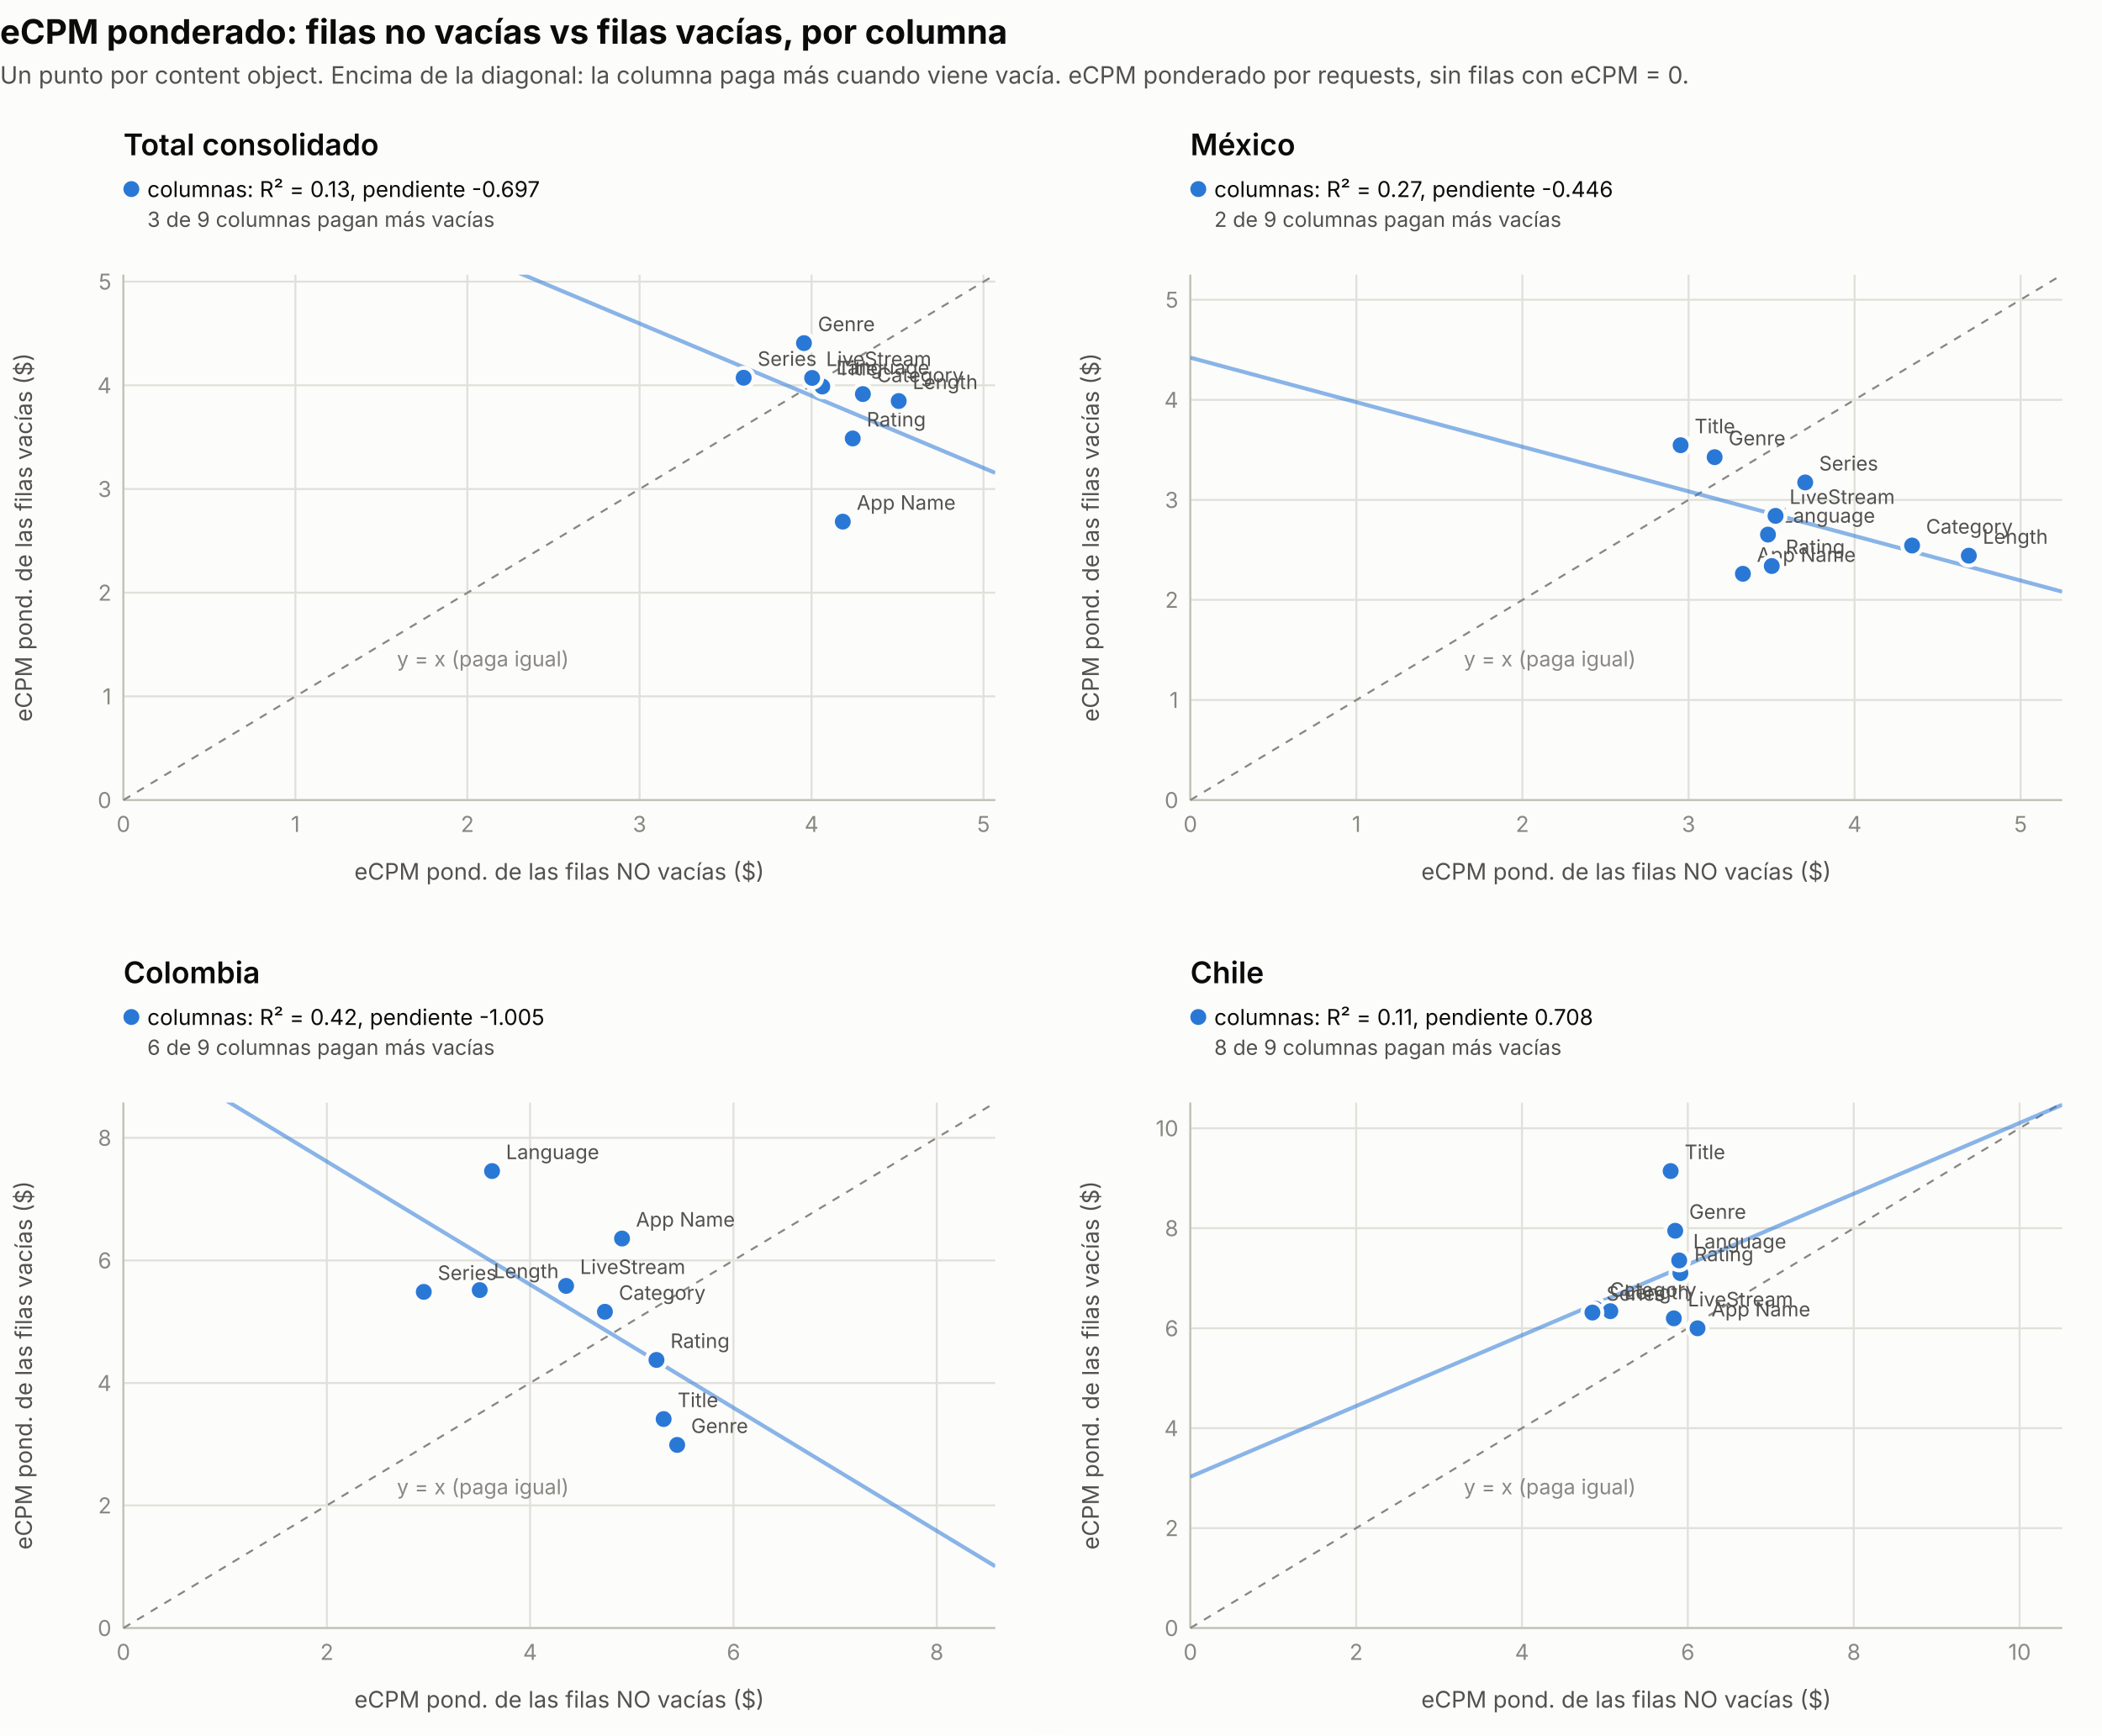
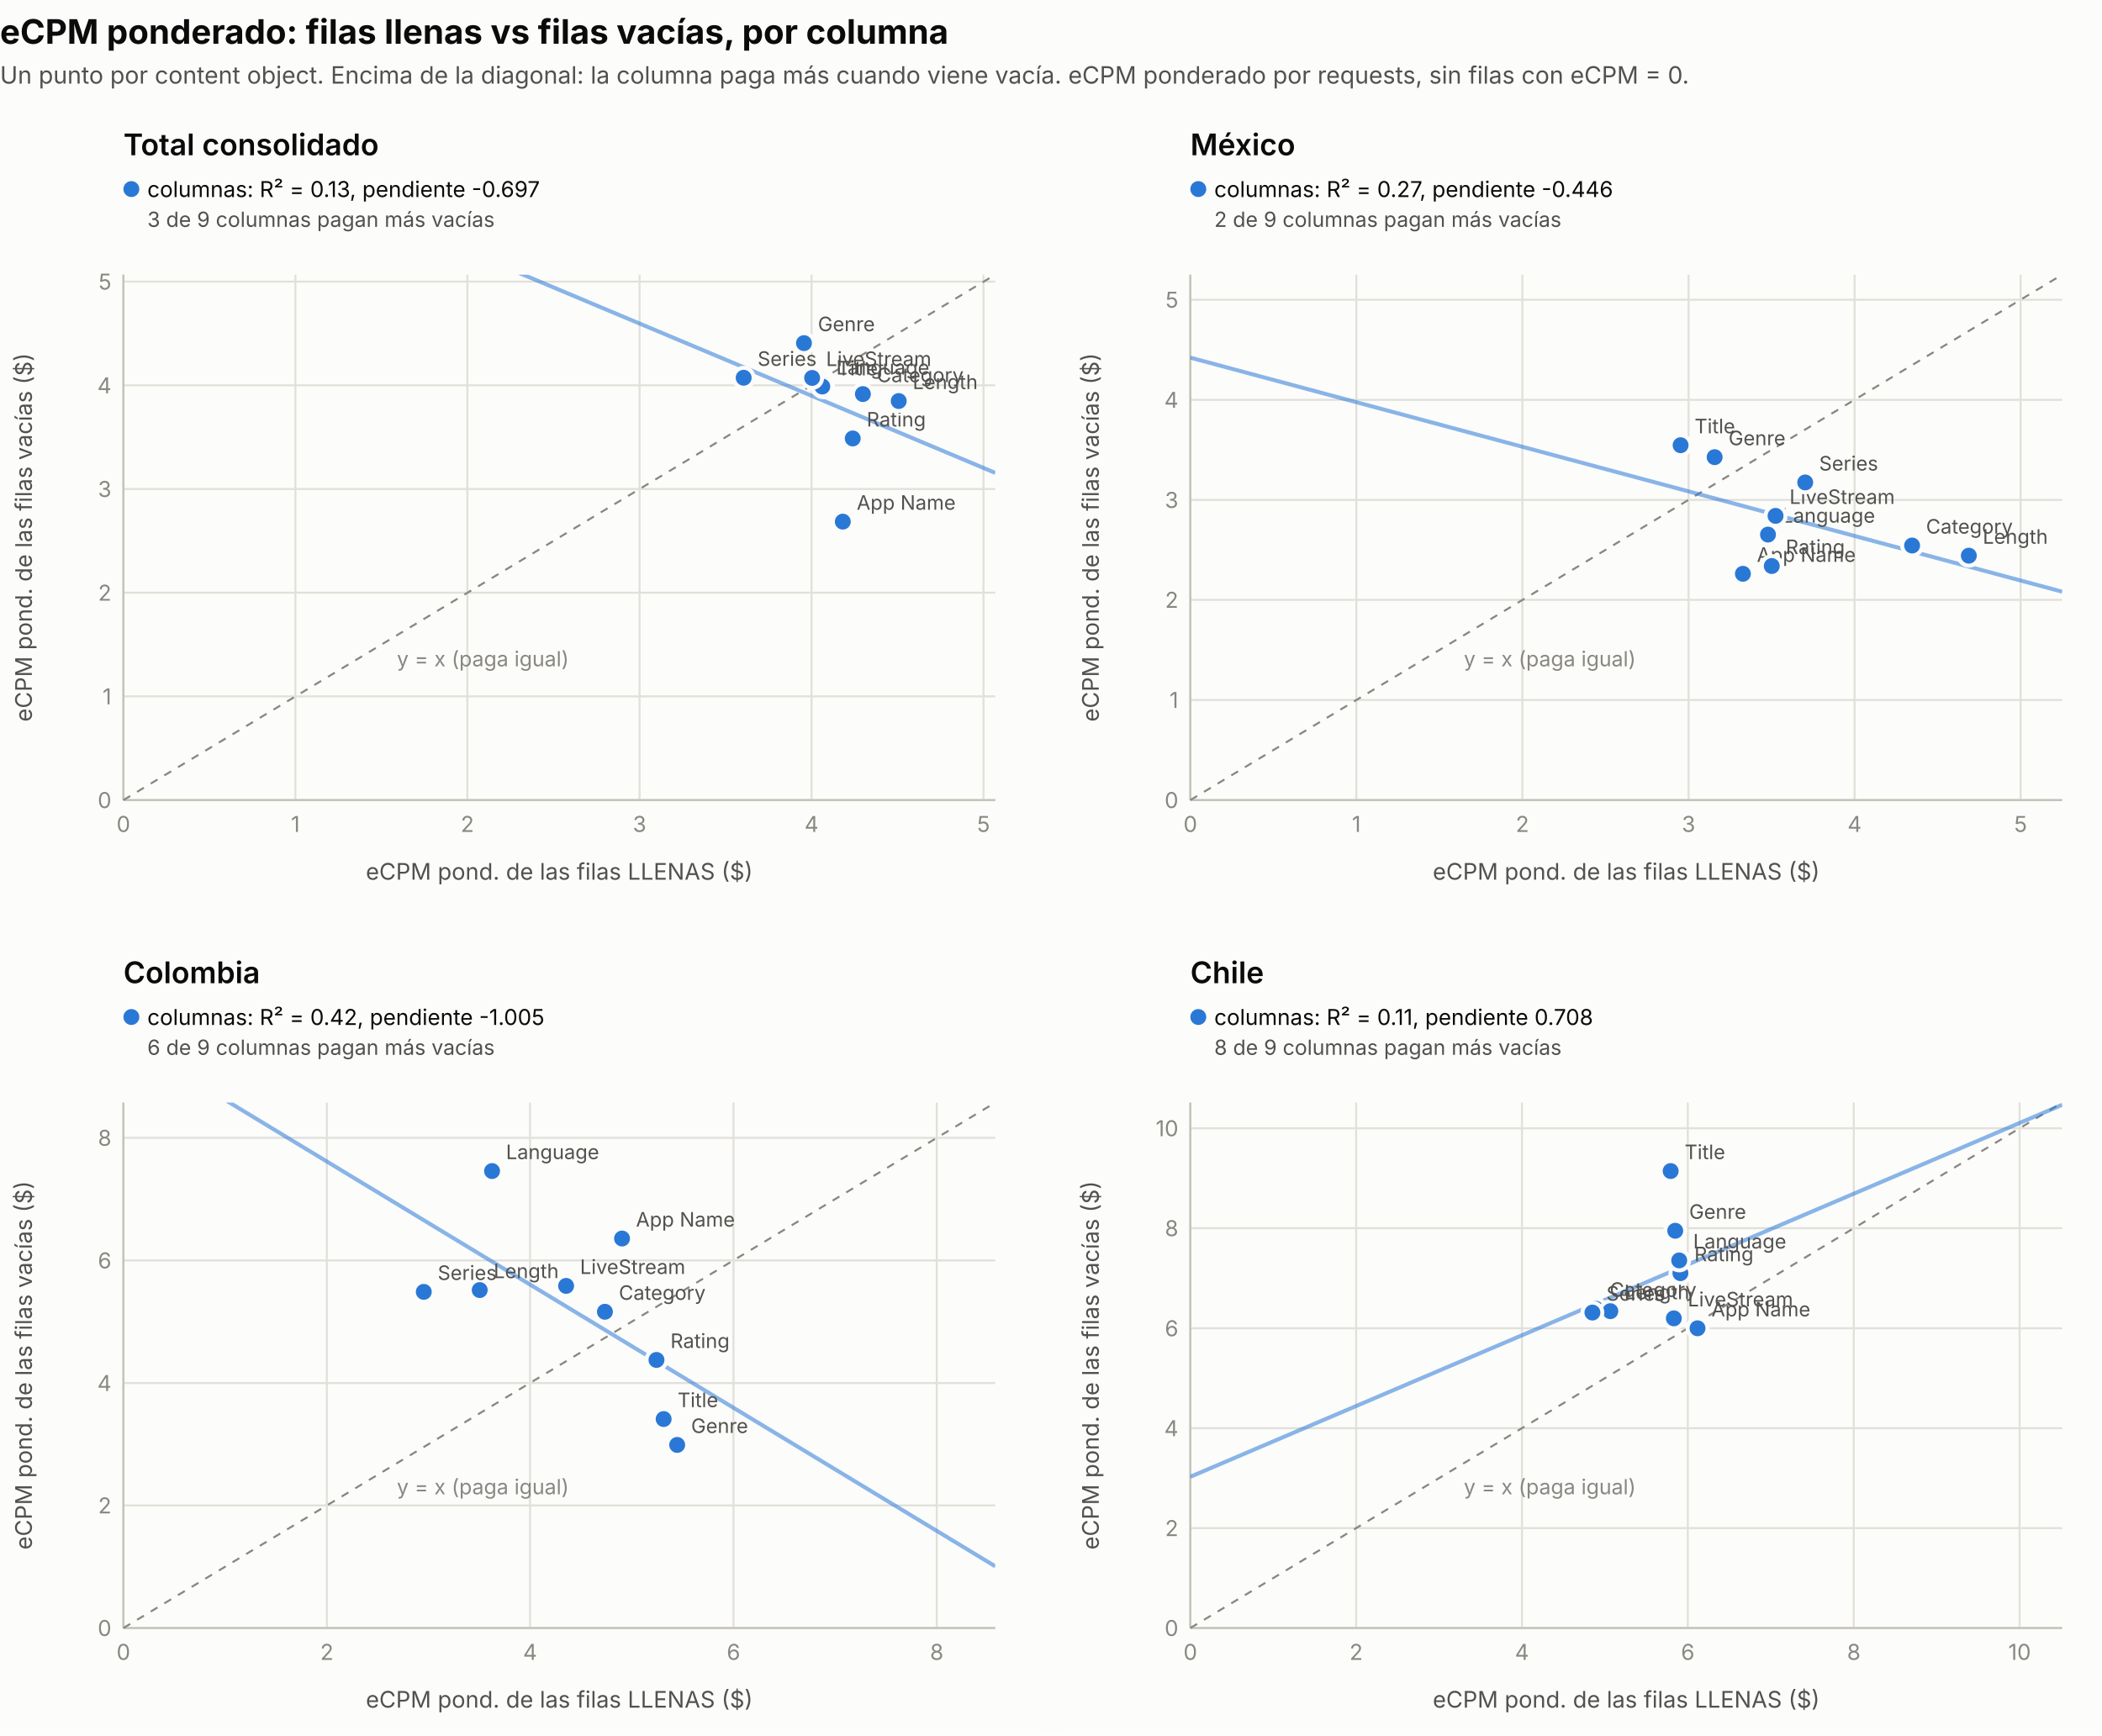
<svg xmlns="http://www.w3.org/2000/svg" width="1056" height="872" viewBox="0 0 1056 872" font-family="system-ui,-apple-system,Segoe UI,sans-serif">
  <rect width="1056" height="872" fill="#fcfcfb" />
-   <text x="0" y="22" font-size="17" font-weight="700" fill="#0b0b0b">eCPM ponderado: filas no vacías vs filas vacías, por columna</text>
+   <text x="0" y="22" font-size="17" font-weight="700" fill="#0b0b0b">eCPM ponderado: filas llenas vs filas vacías, por columna</text>
  <text x="0" y="42" font-size="12" fill="#52514e">Un punto por content object. Encima de la diagonal: la columna paga más cuando viene vacía. eCPM ponderado por requests, sin filas con eCPM = 0.</text>
  <g transform="translate(0,56)">
    <rect x="0" y="0" width="520" height="400" fill="#fcfcfb" />
    <text x="62" y="22" font-size="15" font-weight="600" fill="#0b0b0b">Total consolidado</text>
    <line x1="62.0" y1="82" x2="62.0" y2="346" stroke="#e1e0d9" stroke-width="1" />
    <text x="62.0" y="362" font-size="11" text-anchor="middle" fill="#898781">0</text>
    <line x1="148.4" y1="82" x2="148.4" y2="346" stroke="#e1e0d9" stroke-width="1" />
    <text x="148.4" y="362" font-size="11" text-anchor="middle" fill="#898781">1</text>
    <line x1="234.8" y1="82" x2="234.8" y2="346" stroke="#e1e0d9" stroke-width="1" />
    <text x="234.8" y="362" font-size="11" text-anchor="middle" fill="#898781">2</text>
    <line x1="321.3" y1="82" x2="321.3" y2="346" stroke="#e1e0d9" stroke-width="1" />
    <text x="321.3" y="362" font-size="11" text-anchor="middle" fill="#898781">3</text>
    <line x1="407.7" y1="82" x2="407.7" y2="346" stroke="#e1e0d9" stroke-width="1" />
    <text x="407.7" y="362" font-size="11" text-anchor="middle" fill="#898781">4</text>
    <line x1="494.1" y1="82" x2="494.1" y2="346" stroke="#e1e0d9" stroke-width="1" />
    <text x="494.1" y="362" font-size="11" text-anchor="middle" fill="#898781">5</text>
    <line x1="62" y1="346.0" x2="500" y2="346.0" stroke="#e1e0d9" stroke-width="1" />
    <text x="56" y="350.0" font-size="11" text-anchor="end" fill="#898781">0</text>
    <line x1="62" y1="293.9" x2="500" y2="293.9" stroke="#e1e0d9" stroke-width="1" />
    <text x="56" y="297.9" font-size="11" text-anchor="end" fill="#898781">1</text>
    <line x1="62" y1="241.8" x2="500" y2="241.8" stroke="#e1e0d9" stroke-width="1" />
    <text x="56" y="245.8" font-size="11" text-anchor="end" fill="#898781">2</text>
    <line x1="62" y1="189.7" x2="500" y2="189.7" stroke="#e1e0d9" stroke-width="1" />
    <text x="56" y="193.7" font-size="11" text-anchor="end" fill="#898781">3</text>
    <line x1="62" y1="137.6" x2="500" y2="137.6" stroke="#e1e0d9" stroke-width="1" />
    <text x="56" y="141.6" font-size="11" text-anchor="end" fill="#898781">4</text>
    <line x1="62" y1="85.5" x2="500" y2="85.5" stroke="#e1e0d9" stroke-width="1" />
    <text x="56" y="89.5" font-size="11" text-anchor="end" fill="#898781">5</text>
    <line x1="62" y1="346" x2="500" y2="346" stroke="#c3c2b7" stroke-width="1" />
    <line x1="62" y1="82" x2="62" y2="346" stroke="#c3c2b7" stroke-width="1" />
-     <text x="281.0" y="386" font-size="11.5" text-anchor="middle" fill="#52514e">eCPM pond. de las filas NO vacías ($)</text>
+     <text x="281.0" y="386" font-size="11.5" text-anchor="middle" fill="#52514e">eCPM pond. de las filas LLENAS ($)</text>
    <text transform="translate(16,214.0) rotate(-90)" font-size="11.5" text-anchor="middle" fill="#52514e">eCPM pond. de las filas vacías ($)</text>
    <clipPath id="clip0_0_5480">
      <rect x="62" y="82" width="438" height="264" />
    </clipPath>
    <line x1="62.0" y1="346.0" x2="500.0" y2="82.0" stroke="#898781" stroke-width="1" stroke-dasharray="4 4" />
    <text x="199.4" y="278.8" font-size="10.5" fill="#898781">y = x (paga igual)</text>
    <line clip-path="url(#clip0_0_5480)" x1="62.0" y1="-2.3" x2="500.0" y2="181.6" stroke="#2a78d6" stroke-width="2" stroke-opacity="0.55" />
    <circle cx="423.4" cy="206.1" r="5" fill="#2a78d6" stroke="#fcfcfb" stroke-width="2" />
    <text x="430.4" y="200.1" font-size="10" fill="#52514e">App Name</text>
    <circle cx="403.9" cy="116.4" r="5" fill="#2a78d6" stroke="#fcfcfb" stroke-width="2" />
    <text x="410.9" y="110.4" font-size="10" fill="#52514e">Genre</text>
    <circle cx="413.6" cy="138.6" r="5" fill="#2a78d6" stroke="#fcfcfb" stroke-width="2" />
    <text x="420.6" y="132.6" font-size="10" fill="#52514e">Title</text>
    <circle cx="428.4" cy="164.3" r="5" fill="#2a78d6" stroke="#fcfcfb" stroke-width="2" />
    <text x="435.4" y="158.3" font-size="10" fill="#52514e">Rating</text>
    <circle cx="413.1" cy="138.2" r="5" fill="#2a78d6" stroke="#fcfcfb" stroke-width="2" />
    <text x="420.1" y="132.2" font-size="10" fill="#52514e">Language</text>
    <circle cx="408.0" cy="133.9" r="5" fill="#2a78d6" stroke="#fcfcfb" stroke-width="2" />
    <text x="415.0" y="127.9" font-size="10" fill="#52514e">LiveStream</text>
    <circle cx="433.5" cy="142.0" r="5" fill="#2a78d6" stroke="#fcfcfb" stroke-width="2" />
    <text x="440.5" y="136.0" font-size="10" fill="#52514e">Category</text>
    <circle cx="451.5" cy="145.5" r="5" fill="#2a78d6" stroke="#fcfcfb" stroke-width="2" />
    <text x="458.5" y="139.5" font-size="10" fill="#52514e">Length</text>
    <circle cx="373.6" cy="133.8" r="5" fill="#2a78d6" stroke="#fcfcfb" stroke-width="2" />
    <text x="380.6" y="127.8" font-size="10" fill="#52514e">Series</text>
    <circle cx="66" cy="39" r="4" fill="#2a78d6" />
    <text x="74" y="43" font-size="11" fill="#0b0b0b">columnas: R² = 0.13, pendiente -0.697</text>
    <text x="74" y="58" font-size="10.5" fill="#52514e">3 de 9 columnas pagan más vacías</text>
  </g>
  <g transform="translate(536,56)">
    <rect x="0" y="0" width="520" height="400" fill="#fcfcfb" />
    <text x="62" y="22" font-size="15" font-weight="600" fill="#0b0b0b">México</text>
    <line x1="62.0" y1="82" x2="62.0" y2="346" stroke="#e1e0d9" stroke-width="1" />
    <text x="62.0" y="362" font-size="11" text-anchor="middle" fill="#898781">0</text>
    <line x1="145.4" y1="82" x2="145.4" y2="346" stroke="#e1e0d9" stroke-width="1" />
    <text x="145.4" y="362" font-size="11" text-anchor="middle" fill="#898781">1</text>
    <line x1="228.8" y1="82" x2="228.8" y2="346" stroke="#e1e0d9" stroke-width="1" />
    <text x="228.8" y="362" font-size="11" text-anchor="middle" fill="#898781">2</text>
    <line x1="312.3" y1="82" x2="312.3" y2="346" stroke="#e1e0d9" stroke-width="1" />
    <text x="312.3" y="362" font-size="11" text-anchor="middle" fill="#898781">3</text>
    <line x1="395.7" y1="82" x2="395.7" y2="346" stroke="#e1e0d9" stroke-width="1" />
    <text x="395.7" y="362" font-size="11" text-anchor="middle" fill="#898781">4</text>
    <line x1="479.1" y1="82" x2="479.1" y2="346" stroke="#e1e0d9" stroke-width="1" />
    <text x="479.1" y="362" font-size="11" text-anchor="middle" fill="#898781">5</text>
    <line x1="62" y1="346.0" x2="500" y2="346.0" stroke="#e1e0d9" stroke-width="1" />
    <text x="56" y="350.0" font-size="11" text-anchor="end" fill="#898781">0</text>
    <line x1="62" y1="295.7" x2="500" y2="295.7" stroke="#e1e0d9" stroke-width="1" />
    <text x="56" y="299.7" font-size="11" text-anchor="end" fill="#898781">1</text>
    <line x1="62" y1="245.4" x2="500" y2="245.4" stroke="#e1e0d9" stroke-width="1" />
    <text x="56" y="249.4" font-size="11" text-anchor="end" fill="#898781">2</text>
    <line x1="62" y1="195.2" x2="500" y2="195.2" stroke="#e1e0d9" stroke-width="1" />
    <text x="56" y="199.2" font-size="11" text-anchor="end" fill="#898781">3</text>
    <line x1="62" y1="144.9" x2="500" y2="144.9" stroke="#e1e0d9" stroke-width="1" />
    <text x="56" y="148.9" font-size="11" text-anchor="end" fill="#898781">4</text>
    <line x1="62" y1="94.6" x2="500" y2="94.6" stroke="#e1e0d9" stroke-width="1" />
    <text x="56" y="98.6" font-size="11" text-anchor="end" fill="#898781">5</text>
    <line x1="62" y1="346" x2="500" y2="346" stroke="#c3c2b7" stroke-width="1" />
    <line x1="62" y1="82" x2="62" y2="346" stroke="#c3c2b7" stroke-width="1" />
-     <text x="281.0" y="386" font-size="11.5" text-anchor="middle" fill="#52514e">eCPM pond. de las filas NO vacías ($)</text>
+     <text x="281.0" y="386" font-size="11.5" text-anchor="middle" fill="#52514e">eCPM pond. de las filas LLENAS ($)</text>
    <text transform="translate(16,214.0) rotate(-90)" font-size="11.5" text-anchor="middle" fill="#52514e">eCPM pond. de las filas vacías ($)</text>
    <clipPath id="clip0_0_9833">
      <rect x="62" y="82" width="438" height="264" />
    </clipPath>
    <line x1="62.0" y1="346.0" x2="500.0" y2="82.0" stroke="#898781" stroke-width="1" stroke-dasharray="4 4" />
    <text x="199.4" y="278.8" font-size="10.5" fill="#898781">y = x (paga igual)</text>
    <line clip-path="url(#clip0_0_9833)" x1="62.0" y1="123.7" x2="500.0" y2="241.3" stroke="#2a78d6" stroke-width="2" stroke-opacity="0.55" />
    <circle cx="339.6" cy="232.3" r="5" fill="#2a78d6" stroke="#fcfcfb" stroke-width="2" />
    <text x="346.6" y="226.3" font-size="10" fill="#52514e">App Name</text>
    <circle cx="325.4" cy="173.7" r="5" fill="#2a78d6" stroke="#fcfcfb" stroke-width="2" />
    <text x="332.4" y="167.7" font-size="10" fill="#52514e">Genre</text>
    <circle cx="308.3" cy="167.7" r="5" fill="#2a78d6" stroke="#fcfcfb" stroke-width="2" />
    <text x="315.3" y="161.7" font-size="10" fill="#52514e">Title</text>
    <circle cx="354.1" cy="228.4" r="5" fill="#2a78d6" stroke="#fcfcfb" stroke-width="2" />
    <text x="361.1" y="222.4" font-size="10" fill="#52514e">Rating</text>
    <circle cx="352.2" cy="212.6" r="5" fill="#2a78d6" stroke="#fcfcfb" stroke-width="2" />
    <text x="359.2" y="206.6" font-size="10" fill="#52514e">Language</text>
    <circle cx="356.0" cy="203.2" r="5" fill="#2a78d6" stroke="#fcfcfb" stroke-width="2" />
    <text x="363.0" y="197.2" font-size="10" fill="#52514e">LiveStream</text>
    <circle cx="424.6" cy="218.1" r="5" fill="#2a78d6" stroke="#fcfcfb" stroke-width="2" />
    <text x="431.6" y="212.1" font-size="10" fill="#52514e">Category</text>
    <circle cx="453.1" cy="223.2" r="5" fill="#2a78d6" stroke="#fcfcfb" stroke-width="2" />
    <text x="460.1" y="217.2" font-size="10" fill="#52514e">Length</text>
    <circle cx="370.9" cy="186.4" r="5" fill="#2a78d6" stroke="#fcfcfb" stroke-width="2" />
    <text x="377.9" y="180.4" font-size="10" fill="#52514e">Series</text>
    <circle cx="66" cy="39" r="4" fill="#2a78d6" />
    <text x="74" y="43" font-size="11" fill="#0b0b0b">columnas: R² = 0.27, pendiente -0.446</text>
    <text x="74" y="58" font-size="10.5" fill="#52514e">2 de 9 columnas pagan más vacías</text>
  </g>
  <g transform="translate(0,472)">
    <rect x="0" y="0" width="520" height="400" fill="#fcfcfb" />
    <text x="62" y="22" font-size="15" font-weight="600" fill="#0b0b0b">Colombia</text>
    <line x1="62.0" y1="82" x2="62.0" y2="346" stroke="#e1e0d9" stroke-width="1" />
    <text x="62.0" y="362" font-size="11" text-anchor="middle" fill="#898781">0</text>
    <line x1="164.2" y1="82" x2="164.2" y2="346" stroke="#e1e0d9" stroke-width="1" />
    <text x="164.2" y="362" font-size="11" text-anchor="middle" fill="#898781">2</text>
    <line x1="266.3" y1="82" x2="266.3" y2="346" stroke="#e1e0d9" stroke-width="1" />
    <text x="266.3" y="362" font-size="11" text-anchor="middle" fill="#898781">4</text>
    <line x1="368.5" y1="82" x2="368.5" y2="346" stroke="#e1e0d9" stroke-width="1" />
    <text x="368.5" y="362" font-size="11" text-anchor="middle" fill="#898781">6</text>
    <line x1="470.6" y1="82" x2="470.6" y2="346" stroke="#e1e0d9" stroke-width="1" />
    <text x="470.6" y="362" font-size="11" text-anchor="middle" fill="#898781">8</text>
    <line x1="62" y1="346.0" x2="500" y2="346.0" stroke="#e1e0d9" stroke-width="1" />
    <text x="56" y="350.0" font-size="11" text-anchor="end" fill="#898781">0</text>
    <line x1="62" y1="284.4" x2="500" y2="284.4" stroke="#e1e0d9" stroke-width="1" />
    <text x="56" y="288.4" font-size="11" text-anchor="end" fill="#898781">2</text>
    <line x1="62" y1="222.9" x2="500" y2="222.9" stroke="#e1e0d9" stroke-width="1" />
    <text x="56" y="226.9" font-size="11" text-anchor="end" fill="#898781">4</text>
    <line x1="62" y1="161.3" x2="500" y2="161.3" stroke="#e1e0d9" stroke-width="1" />
    <text x="56" y="165.3" font-size="11" text-anchor="end" fill="#898781">6</text>
    <line x1="62" y1="99.7" x2="500" y2="99.7" stroke="#e1e0d9" stroke-width="1" />
    <text x="56" y="103.7" font-size="11" text-anchor="end" fill="#898781">8</text>
    <line x1="62" y1="346" x2="500" y2="346" stroke="#c3c2b7" stroke-width="1" />
    <line x1="62" y1="82" x2="62" y2="346" stroke="#c3c2b7" stroke-width="1" />
-     <text x="281.0" y="386" font-size="11.5" text-anchor="middle" fill="#52514e">eCPM pond. de las filas NO vacías ($)</text>
+     <text x="281.0" y="386" font-size="11.5" text-anchor="middle" fill="#52514e">eCPM pond. de las filas LLENAS ($)</text>
    <text transform="translate(16,214.0) rotate(-90)" font-size="11.5" text-anchor="middle" fill="#52514e">eCPM pond. de las filas vacías ($)</text>
    <clipPath id="clip0_0_509">
      <rect x="62" y="82" width="438" height="264" />
    </clipPath>
    <line x1="62.0" y1="346.0" x2="500.0" y2="82.0" stroke="#898781" stroke-width="1" stroke-dasharray="4 4" />
    <text x="199.4" y="278.8" font-size="10.5" fill="#898781">y = x (paga igual)</text>
    <line clip-path="url(#clip0_0_509)" x1="62.0" y1="49.7" x2="500.0" y2="315.0" stroke="#2a78d6" stroke-width="2" stroke-opacity="0.55" />
    <circle cx="312.5" cy="150.3" r="5" fill="#2a78d6" stroke="#fcfcfb" stroke-width="2" />
    <text x="319.5" y="144.3" font-size="10" fill="#52514e">App Name</text>
    <circle cx="340.2" cy="254.0" r="5" fill="#2a78d6" stroke="#fcfcfb" stroke-width="2" />
    <text x="347.2" y="248.0" font-size="10" fill="#52514e">Genre</text>
    <circle cx="333.4" cy="241.0" r="5" fill="#2a78d6" stroke="#fcfcfb" stroke-width="2" />
    <text x="340.4" y="235.0" font-size="10" fill="#52514e">Title</text>
    <circle cx="329.8" cy="211.3" r="5" fill="#2a78d6" stroke="#fcfcfb" stroke-width="2" />
    <text x="336.8" y="205.3" font-size="10" fill="#52514e">Rating</text>
    <circle cx="247.2" cy="116.4" r="5" fill="#2a78d6" stroke="#fcfcfb" stroke-width="2" />
    <text x="254.2" y="110.4" font-size="10" fill="#52514e">Language</text>
    <circle cx="284.4" cy="174.1" r="5" fill="#2a78d6" stroke="#fcfcfb" stroke-width="2" />
    <text x="291.4" y="168.1" font-size="10" fill="#52514e">LiveStream</text>
    <circle cx="303.9" cy="187.1" r="5" fill="#2a78d6" stroke="#fcfcfb" stroke-width="2" />
    <text x="310.9" y="181.1" font-size="10" fill="#52514e">Category</text>
    <circle cx="241.0" cy="176.2" r="5" fill="#2a78d6" stroke="#fcfcfb" stroke-width="2" />
    <text x="248.0" y="170.2" font-size="10" fill="#52514e">Length</text>
    <circle cx="212.9" cy="177.1" r="5" fill="#2a78d6" stroke="#fcfcfb" stroke-width="2" />
    <text x="219.9" y="171.1" font-size="10" fill="#52514e">Series</text>
    <circle cx="66" cy="39" r="4" fill="#2a78d6" />
    <text x="74" y="43" font-size="11" fill="#0b0b0b">columnas: R² = 0.42, pendiente -1.005</text>
    <text x="74" y="58" font-size="10.5" fill="#52514e">6 de 9 columnas pagan más vacías</text>
  </g>
  <g transform="translate(536,472)">
    <rect x="0" y="0" width="520" height="400" fill="#fcfcfb" />
    <text x="62" y="22" font-size="15" font-weight="600" fill="#0b0b0b">Chile</text>
    <line x1="62.0" y1="82" x2="62.0" y2="346" stroke="#e1e0d9" stroke-width="1" />
    <text x="62.0" y="362" font-size="11" text-anchor="middle" fill="#898781">0</text>
    <line x1="145.3" y1="82" x2="145.3" y2="346" stroke="#e1e0d9" stroke-width="1" />
    <text x="145.3" y="362" font-size="11" text-anchor="middle" fill="#898781">2</text>
    <line x1="228.6" y1="82" x2="228.6" y2="346" stroke="#e1e0d9" stroke-width="1" />
    <text x="228.6" y="362" font-size="11" text-anchor="middle" fill="#898781">4</text>
    <line x1="311.9" y1="82" x2="311.9" y2="346" stroke="#e1e0d9" stroke-width="1" />
    <text x="311.9" y="362" font-size="11" text-anchor="middle" fill="#898781">6</text>
    <line x1="395.3" y1="82" x2="395.3" y2="346" stroke="#e1e0d9" stroke-width="1" />
    <text x="395.3" y="362" font-size="11" text-anchor="middle" fill="#898781">8</text>
    <line x1="478.6" y1="82" x2="478.6" y2="346" stroke="#e1e0d9" stroke-width="1" />
    <text x="478.6" y="362" font-size="11" text-anchor="middle" fill="#898781">10</text>
    <line x1="62" y1="346.0" x2="500" y2="346.0" stroke="#e1e0d9" stroke-width="1" />
    <text x="56" y="350.0" font-size="11" text-anchor="end" fill="#898781">0</text>
    <line x1="62" y1="295.8" x2="500" y2="295.8" stroke="#e1e0d9" stroke-width="1" />
    <text x="56" y="299.8" font-size="11" text-anchor="end" fill="#898781">2</text>
    <line x1="62" y1="245.6" x2="500" y2="245.6" stroke="#e1e0d9" stroke-width="1" />
    <text x="56" y="249.6" font-size="11" text-anchor="end" fill="#898781">4</text>
    <line x1="62" y1="195.4" x2="500" y2="195.4" stroke="#e1e0d9" stroke-width="1" />
    <text x="56" y="199.4" font-size="11" text-anchor="end" fill="#898781">6</text>
    <line x1="62" y1="145.1" x2="500" y2="145.1" stroke="#e1e0d9" stroke-width="1" />
    <text x="56" y="149.1" font-size="11" text-anchor="end" fill="#898781">8</text>
    <line x1="62" y1="94.9" x2="500" y2="94.9" stroke="#e1e0d9" stroke-width="1" />
    <text x="56" y="98.9" font-size="11" text-anchor="end" fill="#898781">10</text>
    <line x1="62" y1="346" x2="500" y2="346" stroke="#c3c2b7" stroke-width="1" />
    <line x1="62" y1="82" x2="62" y2="346" stroke="#c3c2b7" stroke-width="1" />
-     <text x="281.0" y="386" font-size="11.5" text-anchor="middle" fill="#52514e">eCPM pond. de las filas NO vacías ($)</text>
+     <text x="281.0" y="386" font-size="11.5" text-anchor="middle" fill="#52514e">eCPM pond. de las filas LLENAS ($)</text>
    <text transform="translate(16,214.0) rotate(-90)" font-size="11.5" text-anchor="middle" fill="#52514e">eCPM pond. de las filas vacías ($)</text>
    <clipPath id="clip0_0_69">
      <rect x="62" y="82" width="438" height="264" />
    </clipPath>
    <line x1="62.0" y1="346.0" x2="500.0" y2="82.0" stroke="#898781" stroke-width="1" stroke-dasharray="4 4" />
    <text x="199.4" y="278.8" font-size="10.5" fill="#898781">y = x (paga igual)</text>
    <line clip-path="url(#clip0_0_69)" x1="62.0" y1="270.0" x2="500.0" y2="83.1" stroke="#2a78d6" stroke-width="2" stroke-opacity="0.55" />
    <circle cx="316.8" cy="195.4" r="5" fill="#2a78d6" stroke="#fcfcfb" stroke-width="2" />
    <text x="323.8" y="189.4" font-size="10" fill="#52514e">App Name</text>
    <circle cx="305.6" cy="146.4" r="5" fill="#2a78d6" stroke="#fcfcfb" stroke-width="2" />
    <text x="312.6" y="140.4" font-size="10" fill="#52514e">Genre</text>
    <circle cx="303.3" cy="116.4" r="5" fill="#2a78d6" stroke="#fcfcfb" stroke-width="2" />
    <text x="310.3" y="110.4" font-size="10" fill="#52514e">Title</text>
    <circle cx="308.2" cy="167.7" r="5" fill="#2a78d6" stroke="#fcfcfb" stroke-width="2" />
    <text x="315.2" y="161.7" font-size="10" fill="#52514e">Rating</text>
    <circle cx="307.6" cy="161.3" r="5" fill="#2a78d6" stroke="#fcfcfb" stroke-width="2" />
    <text x="314.6" y="155.3" font-size="10" fill="#52514e">Language</text>
    <circle cx="304.9" cy="190.4" r="5" fill="#2a78d6" stroke="#fcfcfb" stroke-width="2" />
    <text x="311.9" y="184.4" font-size="10" fill="#52514e">LiveStream</text>
    <circle cx="265.7" cy="185.6" r="5" fill="#2a78d6" stroke="#fcfcfb" stroke-width="2" />
    <text x="272.7" y="179.6" font-size="10" fill="#52514e">Category</text>
    <circle cx="273.0" cy="186.8" r="5" fill="#2a78d6" stroke="#fcfcfb" stroke-width="2" />
    <text x="280.0" y="180.8" font-size="10" fill="#52514e">Length</text>
    <circle cx="264.0" cy="187.5" r="5" fill="#2a78d6" stroke="#fcfcfb" stroke-width="2" />
    <text x="271.0" y="181.5" font-size="10" fill="#52514e">Series</text>
    <circle cx="66" cy="39" r="4" fill="#2a78d6" />
    <text x="74" y="43" font-size="11" fill="#0b0b0b">columnas: R² = 0.11, pendiente 0.708</text>
    <text x="74" y="58" font-size="10.5" fill="#52514e">8 de 9 columnas pagan más vacías</text>
  </g>
</svg>
